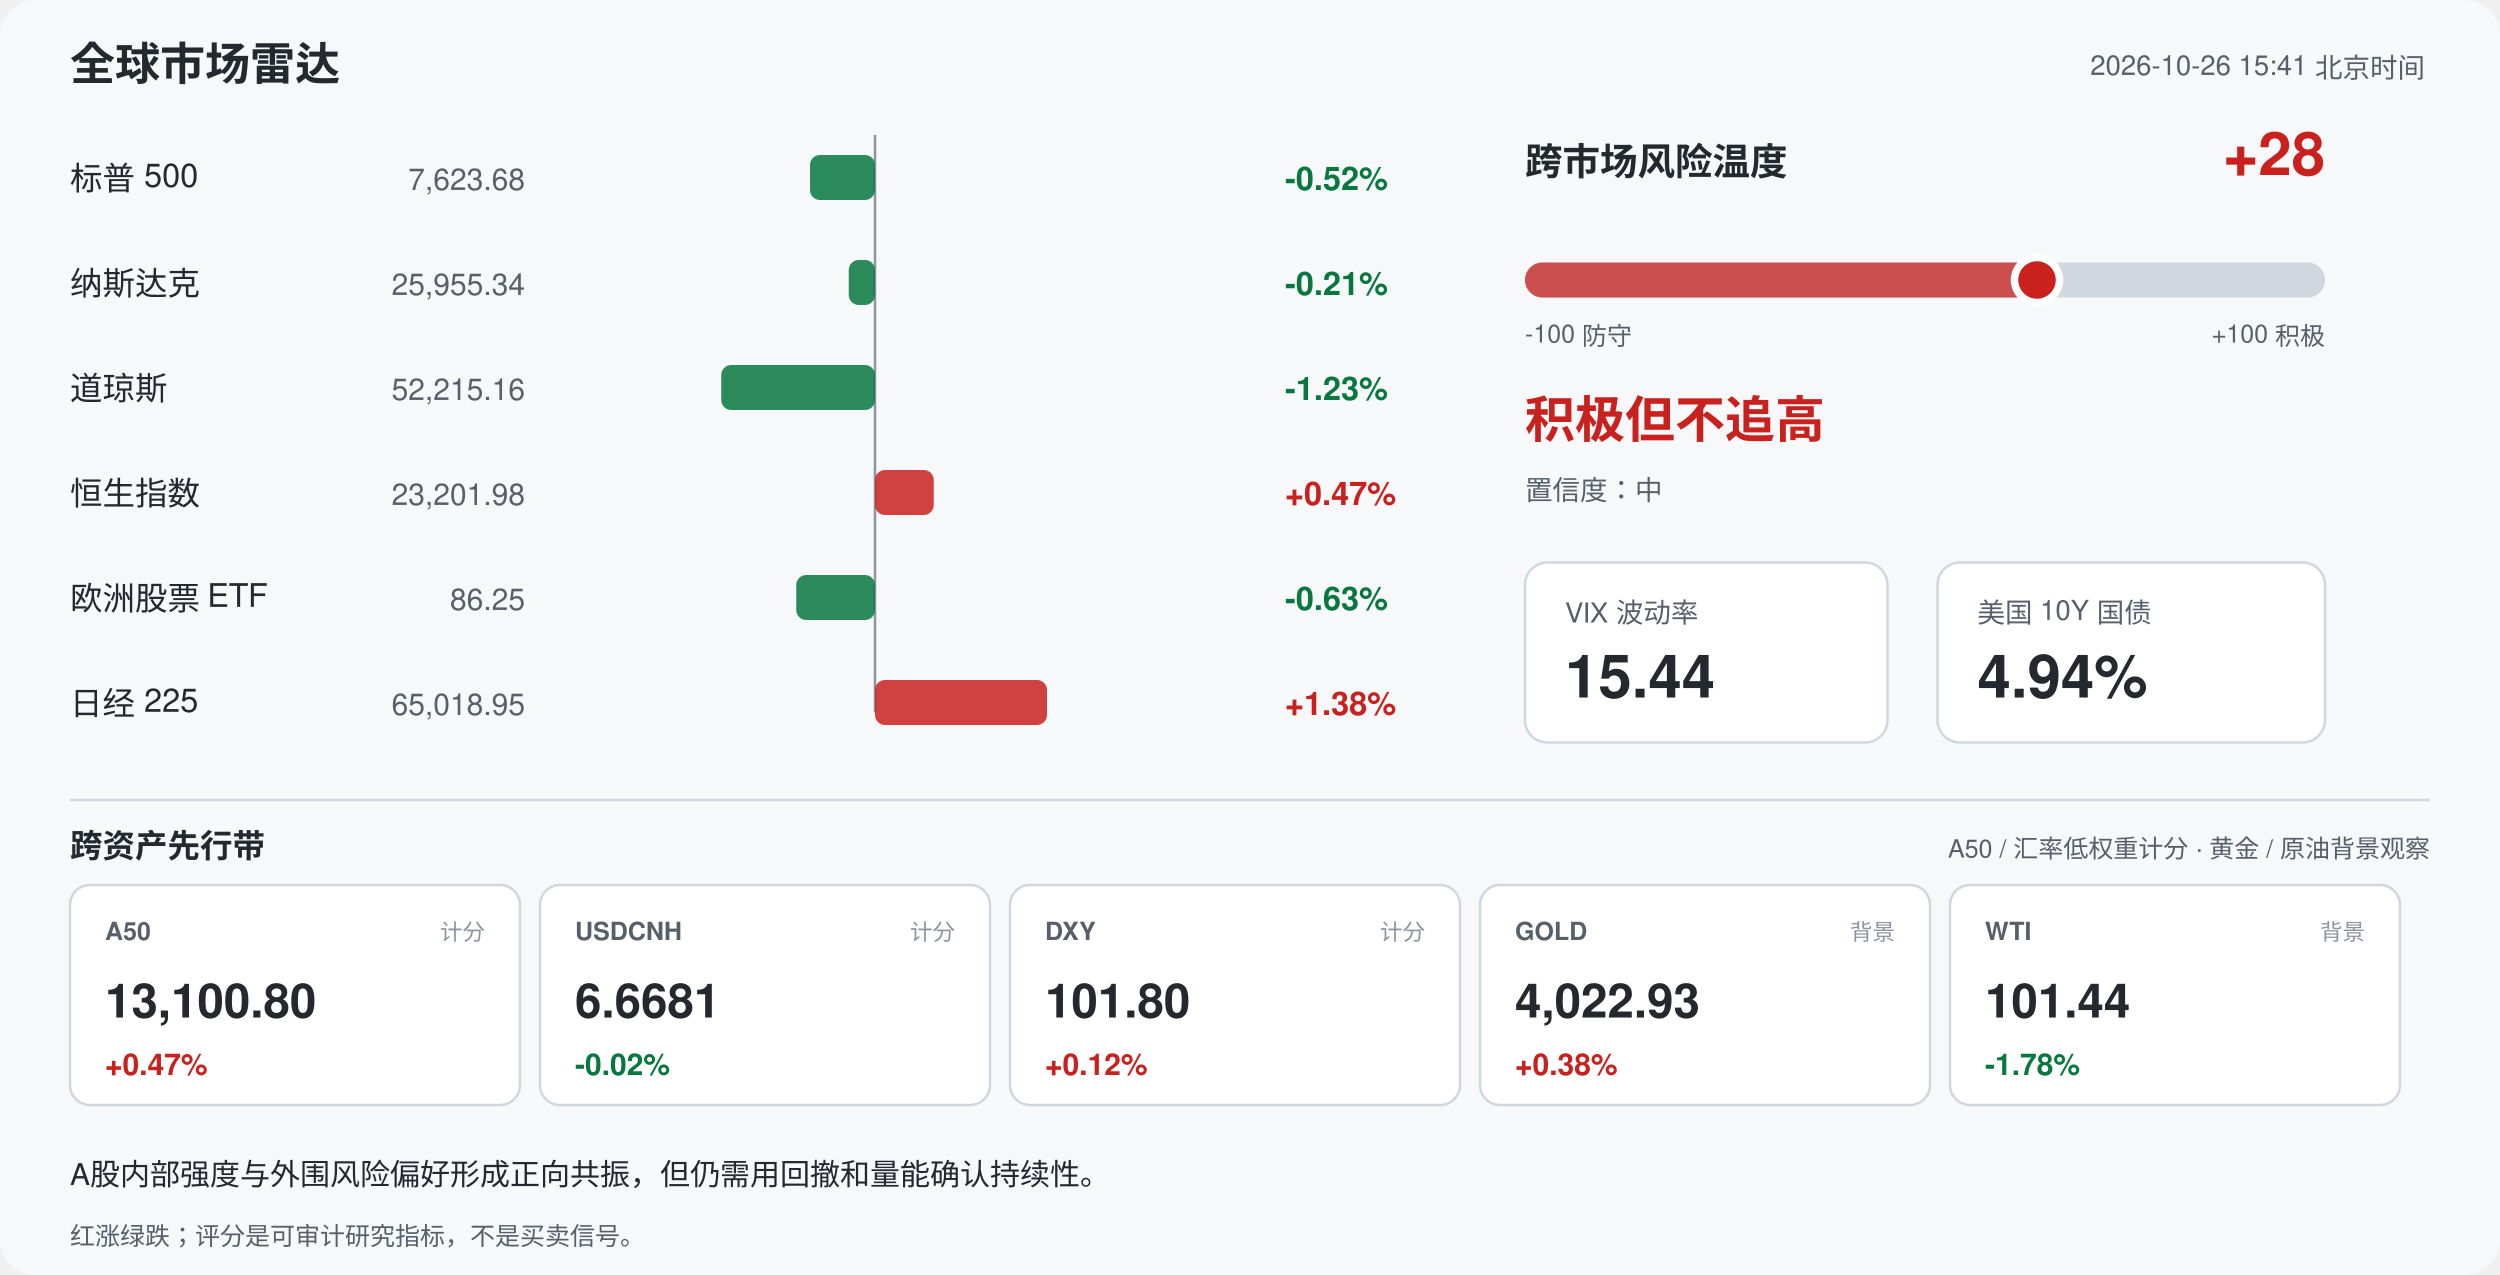
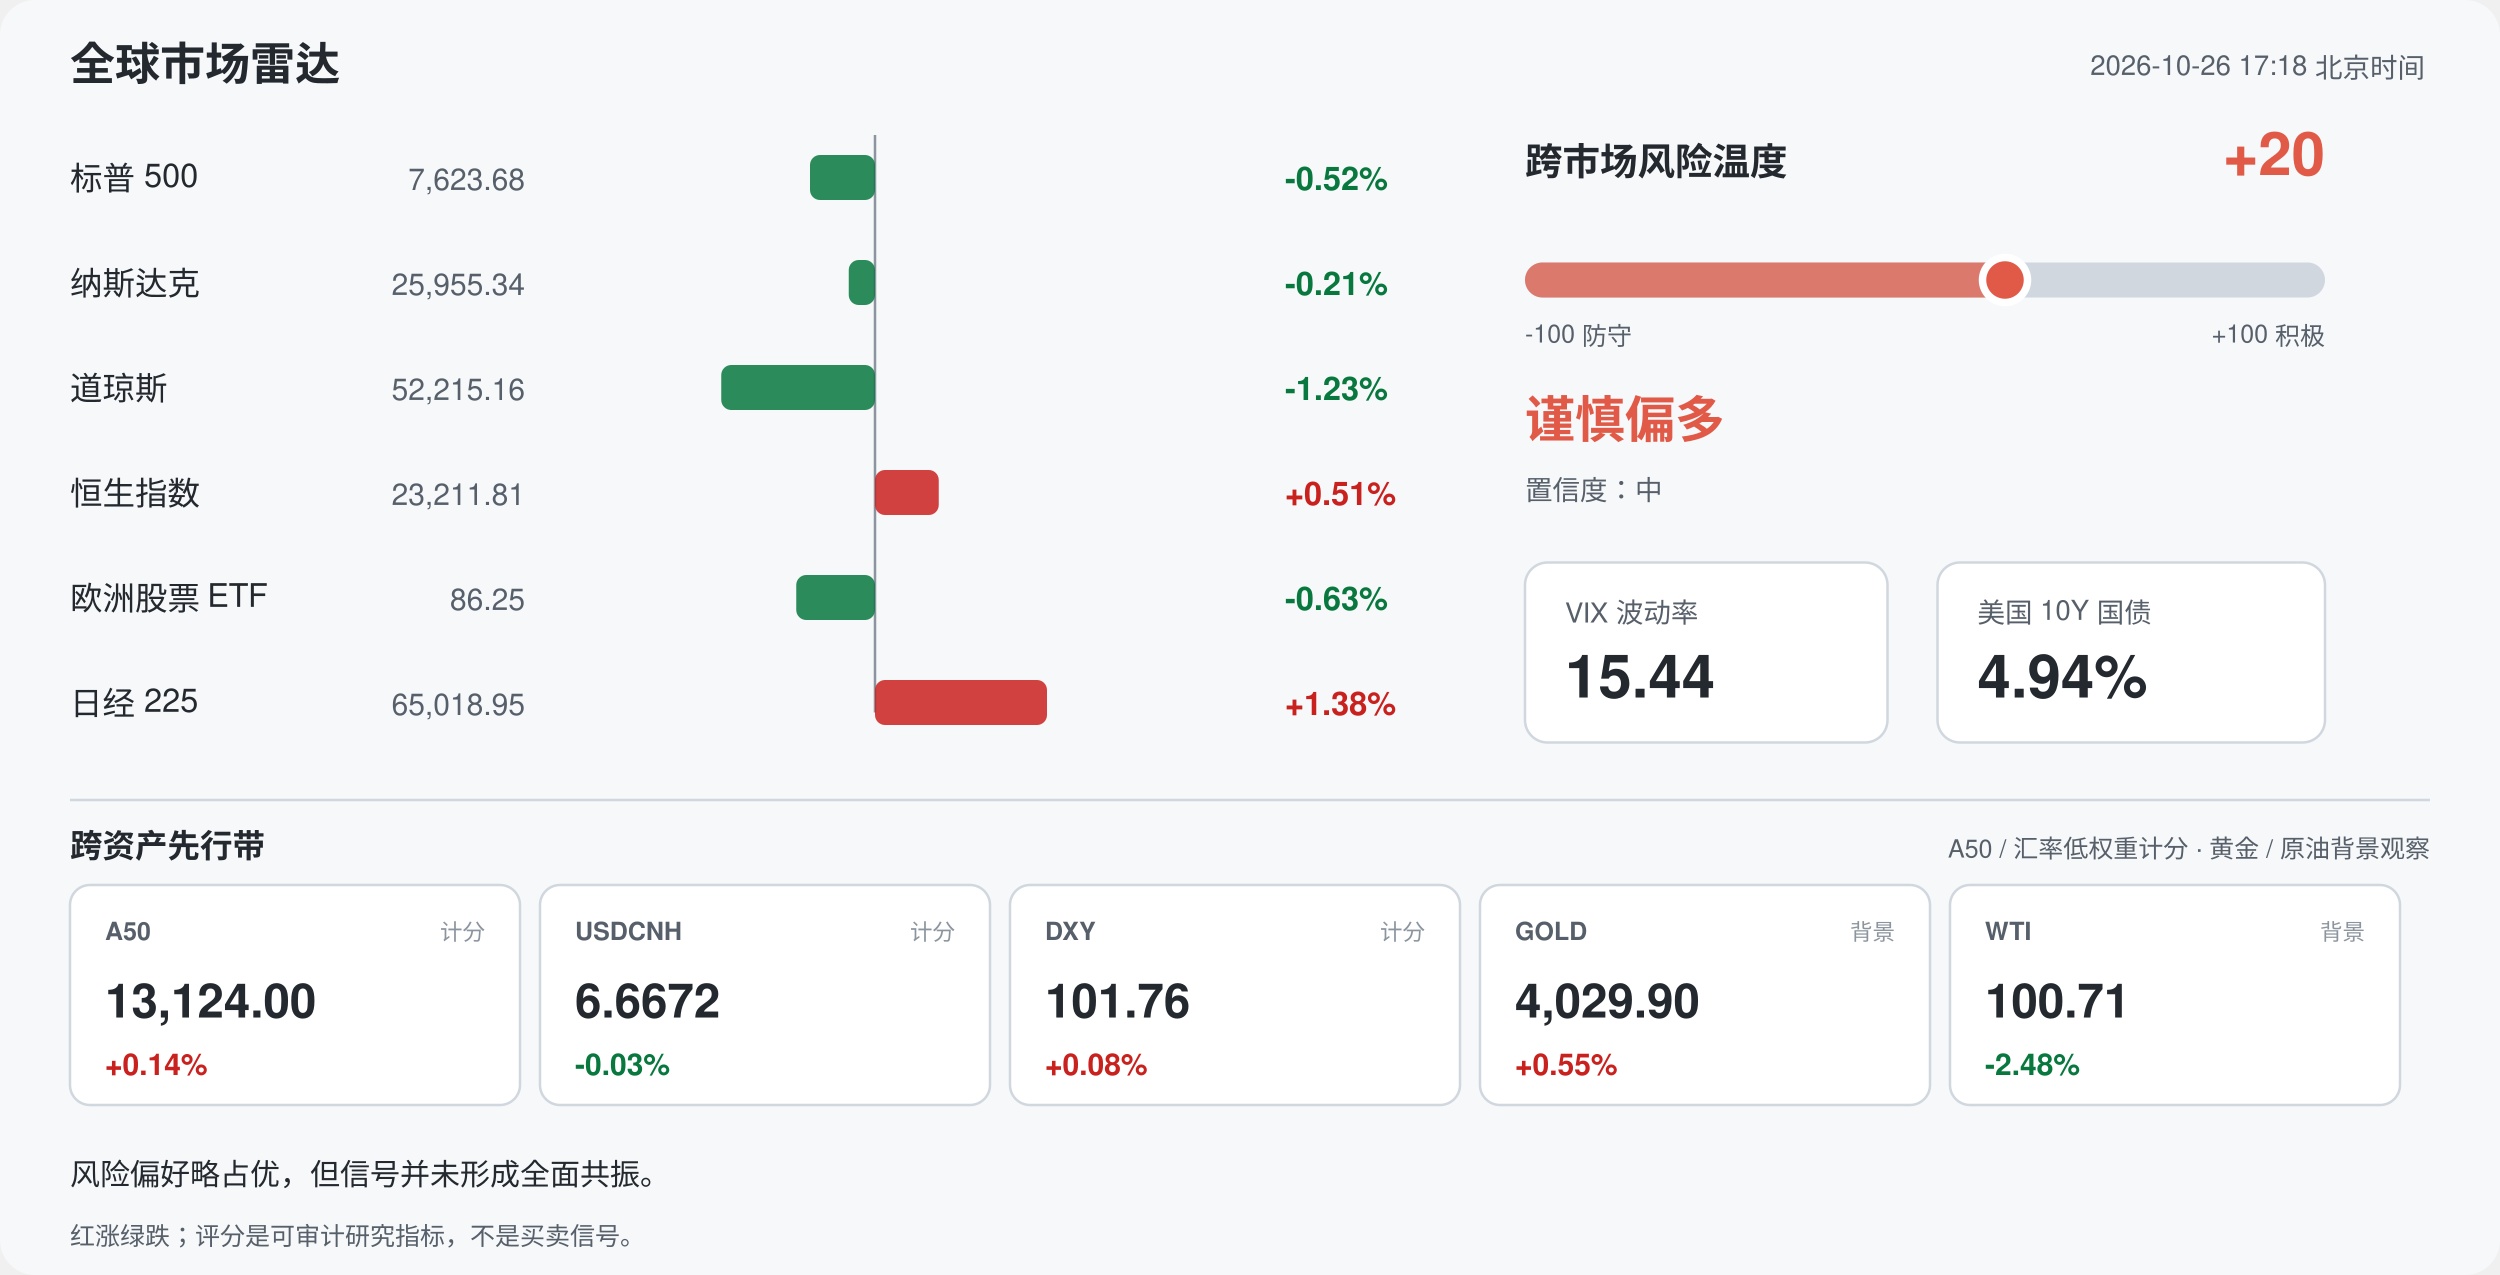
<svg xmlns="http://www.w3.org/2000/svg" width="1000" height="510" viewBox="0 0 1000 510" font-family="-apple-system,Segoe UI,Helvetica,Arial,sans-serif">
  <rect width="1000" height="510" rx="14" fill="#f6f8fa" />
  <text x="28" y="32" font-size="18" font-weight="700" fill="#24292f">全球市场雷达</text>
-   <text x="970" y="30" font-size="11" fill="#57606a" text-anchor="end">2026-10-26 15:41 北京时间</text>
+   <text x="970" y="30" font-size="11" fill="#57606a" text-anchor="end">2026-10-26 17:18 北京时间</text>
  <line x1="350" y1="54" x2="350" y2="285" stroke="#8c959f" stroke-width="1" />
  <text x="28" y="76" font-size="13" fill="#24292f">标普 500</text>
  <text x="210" y="76" font-size="12" fill="#57606a" text-anchor="end">7,623.68</text>
  <rect x="324.0" y="62" width="26.0" height="18" rx="4" fill="#08783e" opacity="0.85" />
  <text x="514" y="76" font-size="13" font-weight="600" fill="#08783e">-0.52%</text>
  <text x="28" y="118" font-size="13" fill="#24292f">纳斯达克</text>
  <text x="210" y="118" font-size="12" fill="#57606a" text-anchor="end">25,955.34</text>
  <rect x="339.5" y="104" width="10.5" height="18" rx="4" fill="#08783e" opacity="0.85" />
  <text x="514" y="118" font-size="13" font-weight="600" fill="#08783e">-0.21%</text>
  <text x="28" y="160" font-size="13" fill="#24292f">道琼斯</text>
  <text x="210" y="160" font-size="12" fill="#57606a" text-anchor="end">52,215.16</text>
  <rect x="288.5" y="146" width="61.5" height="18" rx="4" fill="#08783e" opacity="0.85" />
  <text x="514" y="160" font-size="13" font-weight="600" fill="#08783e">-1.23%</text>
  <text x="28" y="202" font-size="13" fill="#24292f">恒生指数</text>
-   <text x="210" y="202" font-size="12" fill="#57606a" text-anchor="end">23,201.98</text>
-   <rect x="350.0" y="188" width="23.5" height="18" rx="4" fill="#c9211e" opacity="0.85" />
-   <text x="514" y="202" font-size="13" font-weight="600" fill="#c9211e">+0.47%</text>
+   <text x="210" y="202" font-size="12" fill="#57606a" text-anchor="end">23,211.81</text>
+   <rect x="350.0" y="188" width="25.5" height="18" rx="4" fill="#c9211e" opacity="0.85" />
+   <text x="514" y="202" font-size="13" font-weight="600" fill="#c9211e">+0.51%</text>
  <text x="28" y="244" font-size="13" fill="#24292f">欧洲股票 ETF</text>
  <text x="210" y="244" font-size="12" fill="#57606a" text-anchor="end">86.25</text>
  <rect x="318.5" y="230" width="31.5" height="18" rx="4" fill="#08783e" opacity="0.85" />
  <text x="514" y="244" font-size="13" font-weight="600" fill="#08783e">-0.63%</text>
  <text x="28" y="286" font-size="13" fill="#24292f">日经 225</text>
  <text x="210" y="286" font-size="12" fill="#57606a" text-anchor="end">65,018.95</text>
  <rect x="350.0" y="272" width="68.8" height="18" rx="4" fill="#c9211e" opacity="0.85" />
  <text x="514" y="286" font-size="13" font-weight="600" fill="#c9211e">+1.38%</text>
  <text x="610" y="70" font-size="15" font-weight="700" fill="#24292f">跨市场风险温度</text>
-   <text x="930" y="70" font-size="24" font-weight="700" fill="#c9211e" text-anchor="end">+28</text>
+   <text x="930" y="70" font-size="24" font-weight="700" fill="#e05a47" text-anchor="end">+20</text>
  <rect x="610" y="105" width="320" height="14" rx="7" fill="#d0d7de" />
-   <rect x="610" y="105" width="204.8" height="14" rx="7" fill="#c9211e" opacity="0.75" />
-   <circle cx="814.8" cy="112" r="9" fill="#c9211e" stroke="#ffffff" stroke-width="3" />
+   <rect x="610" y="105" width="192.0" height="14" rx="7" fill="#e05a47" opacity="0.75" />
+   <circle cx="802.0" cy="112" r="9" fill="#e05a47" stroke="#ffffff" stroke-width="3" />
  <text x="610" y="137" font-size="10" fill="#57606a">-100 防守</text>
  <text x="930" y="137" font-size="10" fill="#57606a" text-anchor="end">+100 积极</text>
-   <text x="610" y="175" font-size="20" font-weight="700" fill="#c9211e">积极但不追高</text>
+   <text x="610" y="175" font-size="20" font-weight="700" fill="#e05a47">谨慎偏多</text>
  <text x="610" y="200" font-size="11" fill="#57606a">置信度：中</text>
  <rect x="610" y="225" width="145" height="72" rx="9" fill="#ffffff" stroke="#d0d7de" />
  <text x="626" y="249" font-size="11" fill="#57606a">VIX 波动率</text>
  <text x="626" y="279" font-size="24" font-weight="700" fill="#24292f">15.44</text>
  <rect x="775" y="225" width="155" height="72" rx="9" fill="#ffffff" stroke="#d0d7de" />
  <text x="791" y="249" font-size="11" fill="#57606a">美国 10Y 国债</text>
  <text x="791" y="279" font-size="24" font-weight="700" fill="#24292f">4.94%</text>
  <line x1="28" y1="320" x2="972" y2="320" stroke="#d0d7de" />
  <text x="28" y="343" font-size="13" font-weight="700" fill="#24292f">跨资产先行带</text>
  <text x="972" y="343" font-size="10" fill="#57606a" text-anchor="end">A50 / 汇率低权重计分 · 黄金 / 原油背景观察</text>
  <rect x="28" y="354" width="180" height="88" rx="8" fill="#ffffff" stroke="#d0d7de" />
  <text x="42" y="376" font-size="10" font-weight="700" fill="#57606a">A50</text>
  <text x="194" y="376" font-size="9" fill="#8c959f" text-anchor="end">计分</text>
-   <text x="42" y="407" font-size="19" font-weight="700" fill="#24292f">13,100.80</text>
-   <text x="42" y="430" font-size="12" font-weight="700" fill="#c9211e">+0.47%</text>
+   <text x="42" y="407" font-size="19" font-weight="700" fill="#24292f">13,124.00</text>
+   <text x="42" y="430" font-size="12" font-weight="700" fill="#c9211e">+0.14%</text>
  <rect x="216" y="354" width="180" height="88" rx="8" fill="#ffffff" stroke="#d0d7de" />
  <text x="230" y="376" font-size="10" font-weight="700" fill="#57606a">USDCNH</text>
  <text x="382" y="376" font-size="9" fill="#8c959f" text-anchor="end">计分</text>
-   <text x="230" y="407" font-size="19" font-weight="700" fill="#24292f">6.6681</text>
-   <text x="230" y="430" font-size="12" font-weight="700" fill="#08783e">-0.02%</text>
+   <text x="230" y="407" font-size="19" font-weight="700" fill="#24292f">6.6672</text>
+   <text x="230" y="430" font-size="12" font-weight="700" fill="#08783e">-0.03%</text>
  <rect x="404" y="354" width="180" height="88" rx="8" fill="#ffffff" stroke="#d0d7de" />
  <text x="418" y="376" font-size="10" font-weight="700" fill="#57606a">DXY</text>
  <text x="570" y="376" font-size="9" fill="#8c959f" text-anchor="end">计分</text>
-   <text x="418" y="407" font-size="19" font-weight="700" fill="#24292f">101.80</text>
-   <text x="418" y="430" font-size="12" font-weight="700" fill="#c9211e">+0.12%</text>
+   <text x="418" y="407" font-size="19" font-weight="700" fill="#24292f">101.76</text>
+   <text x="418" y="430" font-size="12" font-weight="700" fill="#c9211e">+0.08%</text>
  <rect x="592" y="354" width="180" height="88" rx="8" fill="#ffffff" stroke="#d0d7de" />
  <text x="606" y="376" font-size="10" font-weight="700" fill="#57606a">GOLD</text>
  <text x="758" y="376" font-size="9" fill="#8c959f" text-anchor="end">背景</text>
-   <text x="606" y="407" font-size="19" font-weight="700" fill="#24292f">4,022.93</text>
-   <text x="606" y="430" font-size="12" font-weight="700" fill="#c9211e">+0.38%</text>
+   <text x="606" y="407" font-size="19" font-weight="700" fill="#24292f">4,029.90</text>
+   <text x="606" y="430" font-size="12" font-weight="700" fill="#c9211e">+0.55%</text>
  <rect x="780" y="354" width="180" height="88" rx="8" fill="#ffffff" stroke="#d0d7de" />
  <text x="794" y="376" font-size="10" font-weight="700" fill="#57606a">WTI</text>
  <text x="946" y="376" font-size="9" fill="#8c959f" text-anchor="end">背景</text>
-   <text x="794" y="407" font-size="19" font-weight="700" fill="#24292f">101.44</text>
-   <text x="794" y="430" font-size="12" font-weight="700" fill="#08783e">-1.78%</text>
-   <text x="28" y="474" font-size="12" fill="#24292f">A股内部强度与外围风险偏好形成正向共振，但仍需用回撤和量能确认持续性。</text>
+   <text x="794" y="407" font-size="19" font-weight="700" fill="#24292f">100.71</text>
+   <text x="794" y="430" font-size="12" font-weight="700" fill="#08783e">-2.48%</text>
+   <text x="28" y="474" font-size="12" fill="#24292f">风险偏好略占优，但信号并未形成全面共振。</text>
  <text x="28" y="498" font-size="10" fill="#57606a">红涨绿跌；评分是可审计研究指标，不是买卖信号。</text>
</svg>
